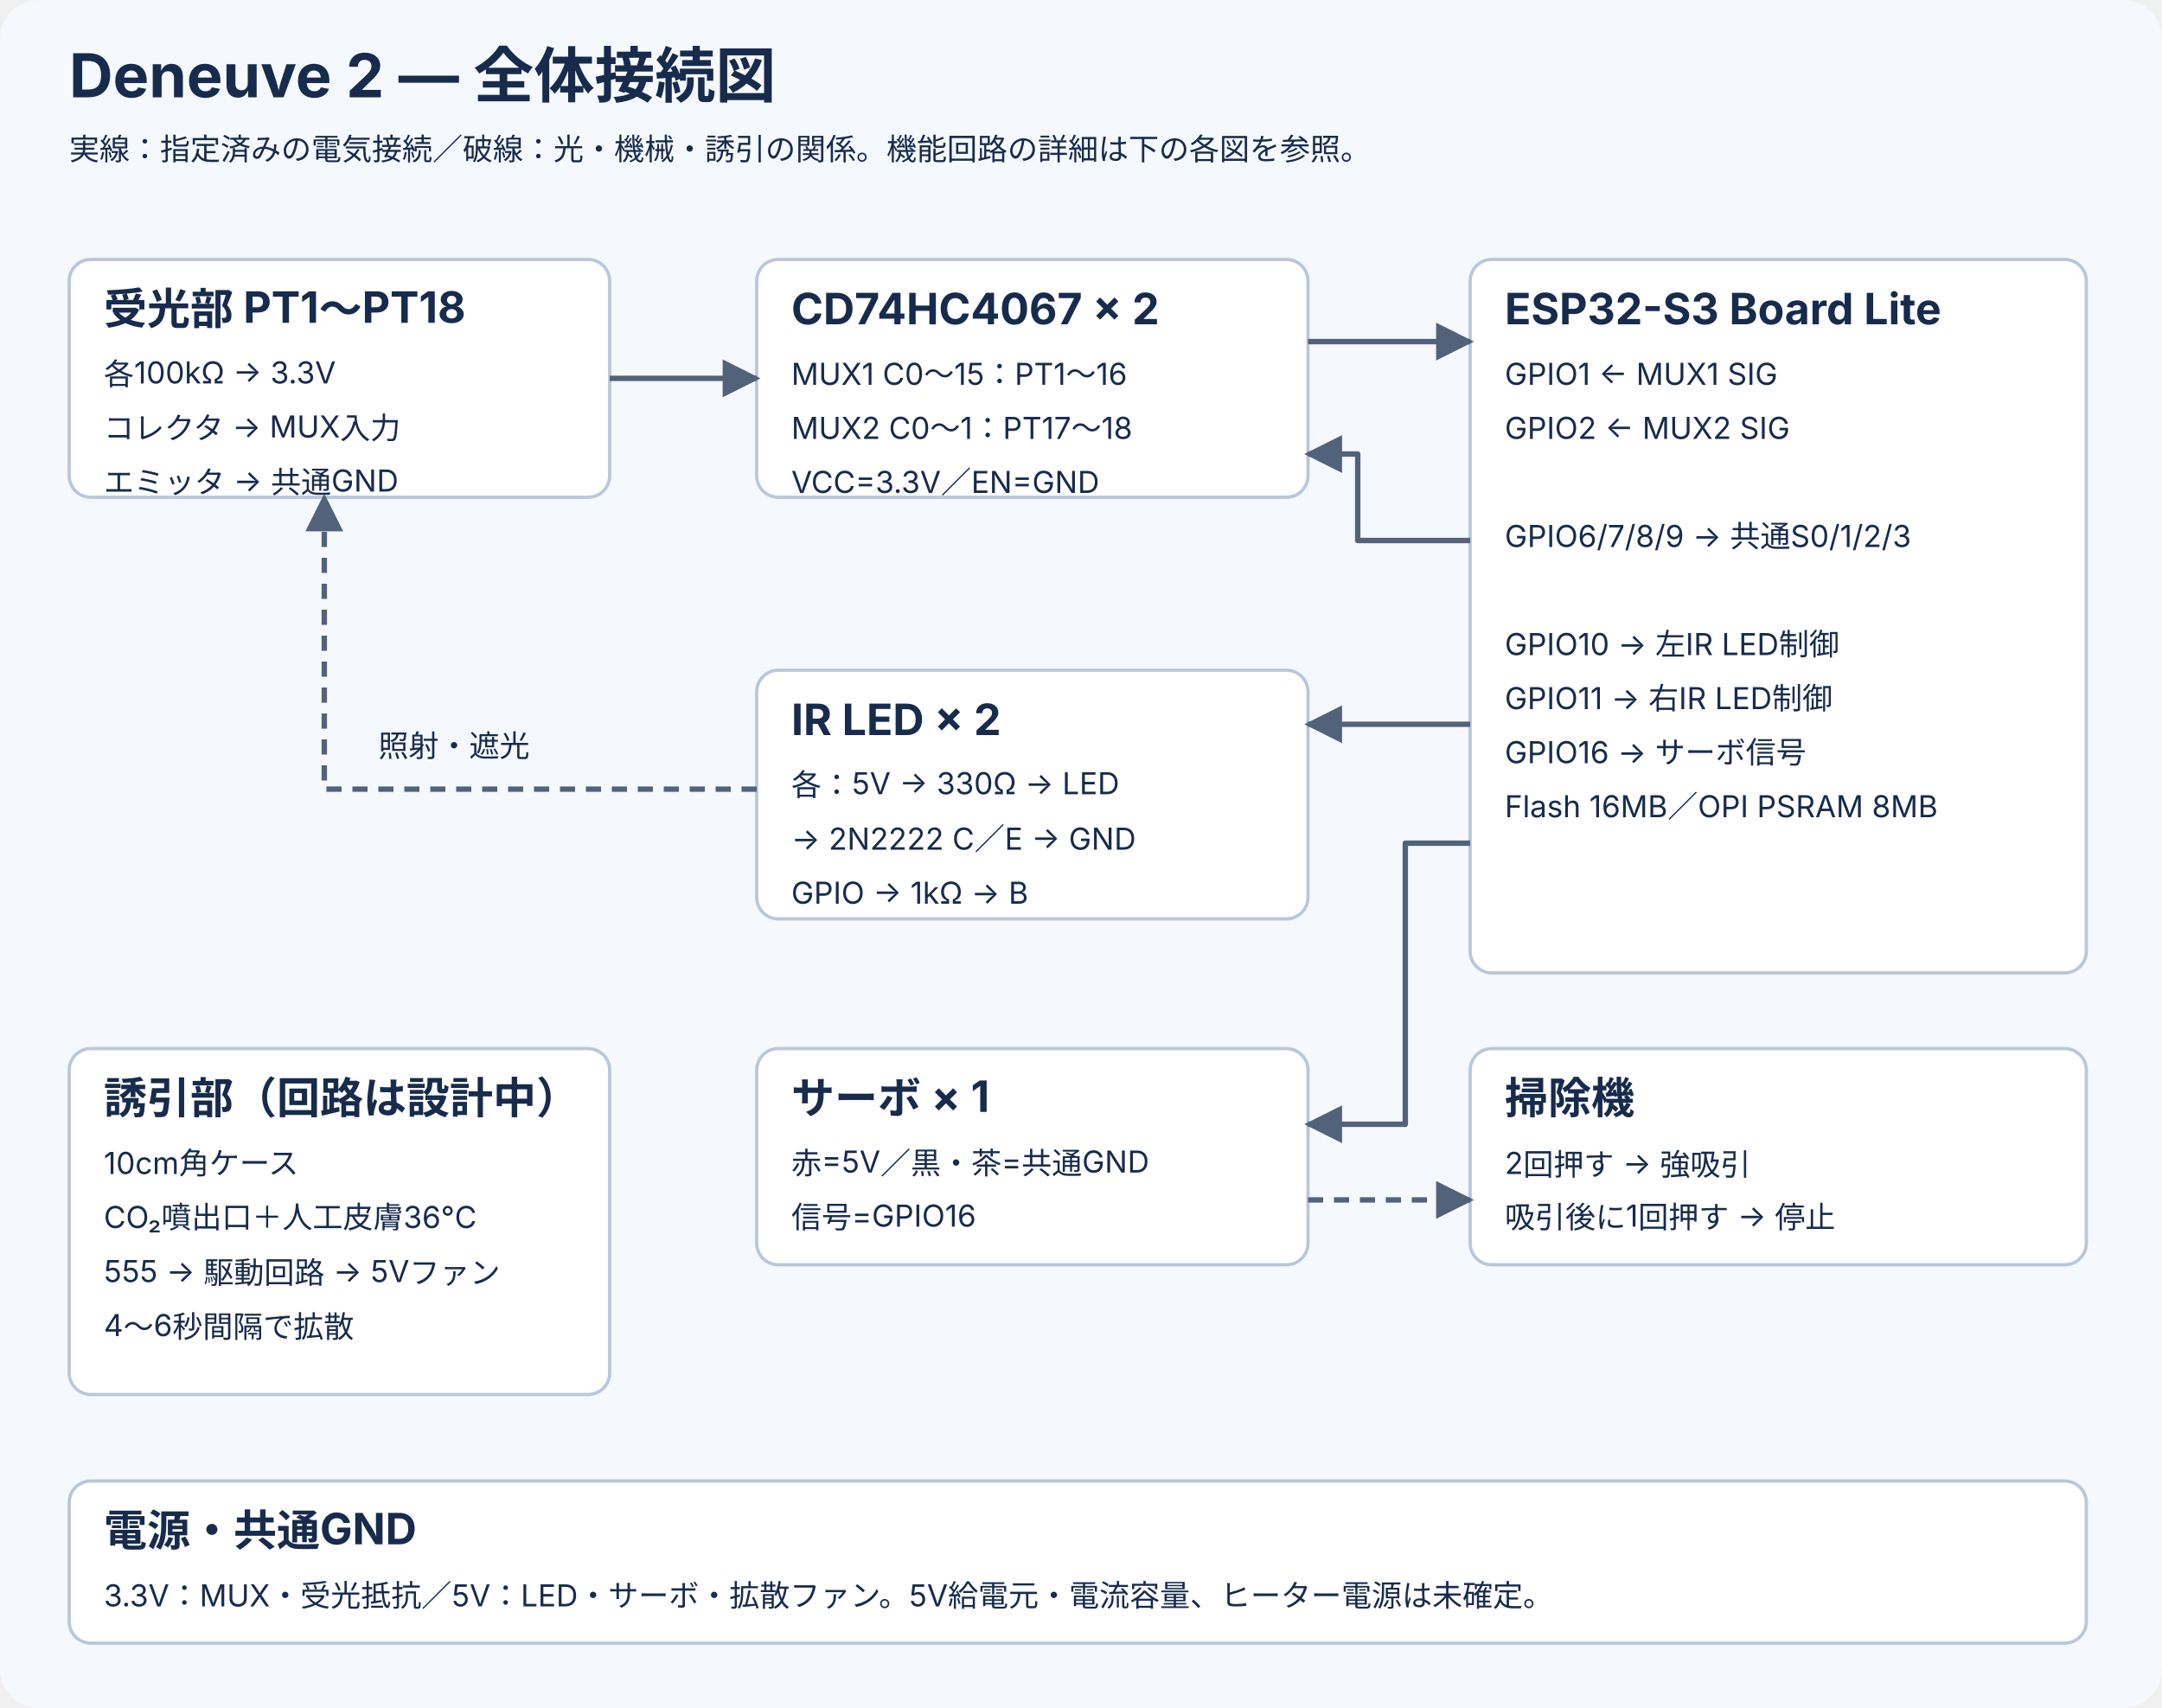
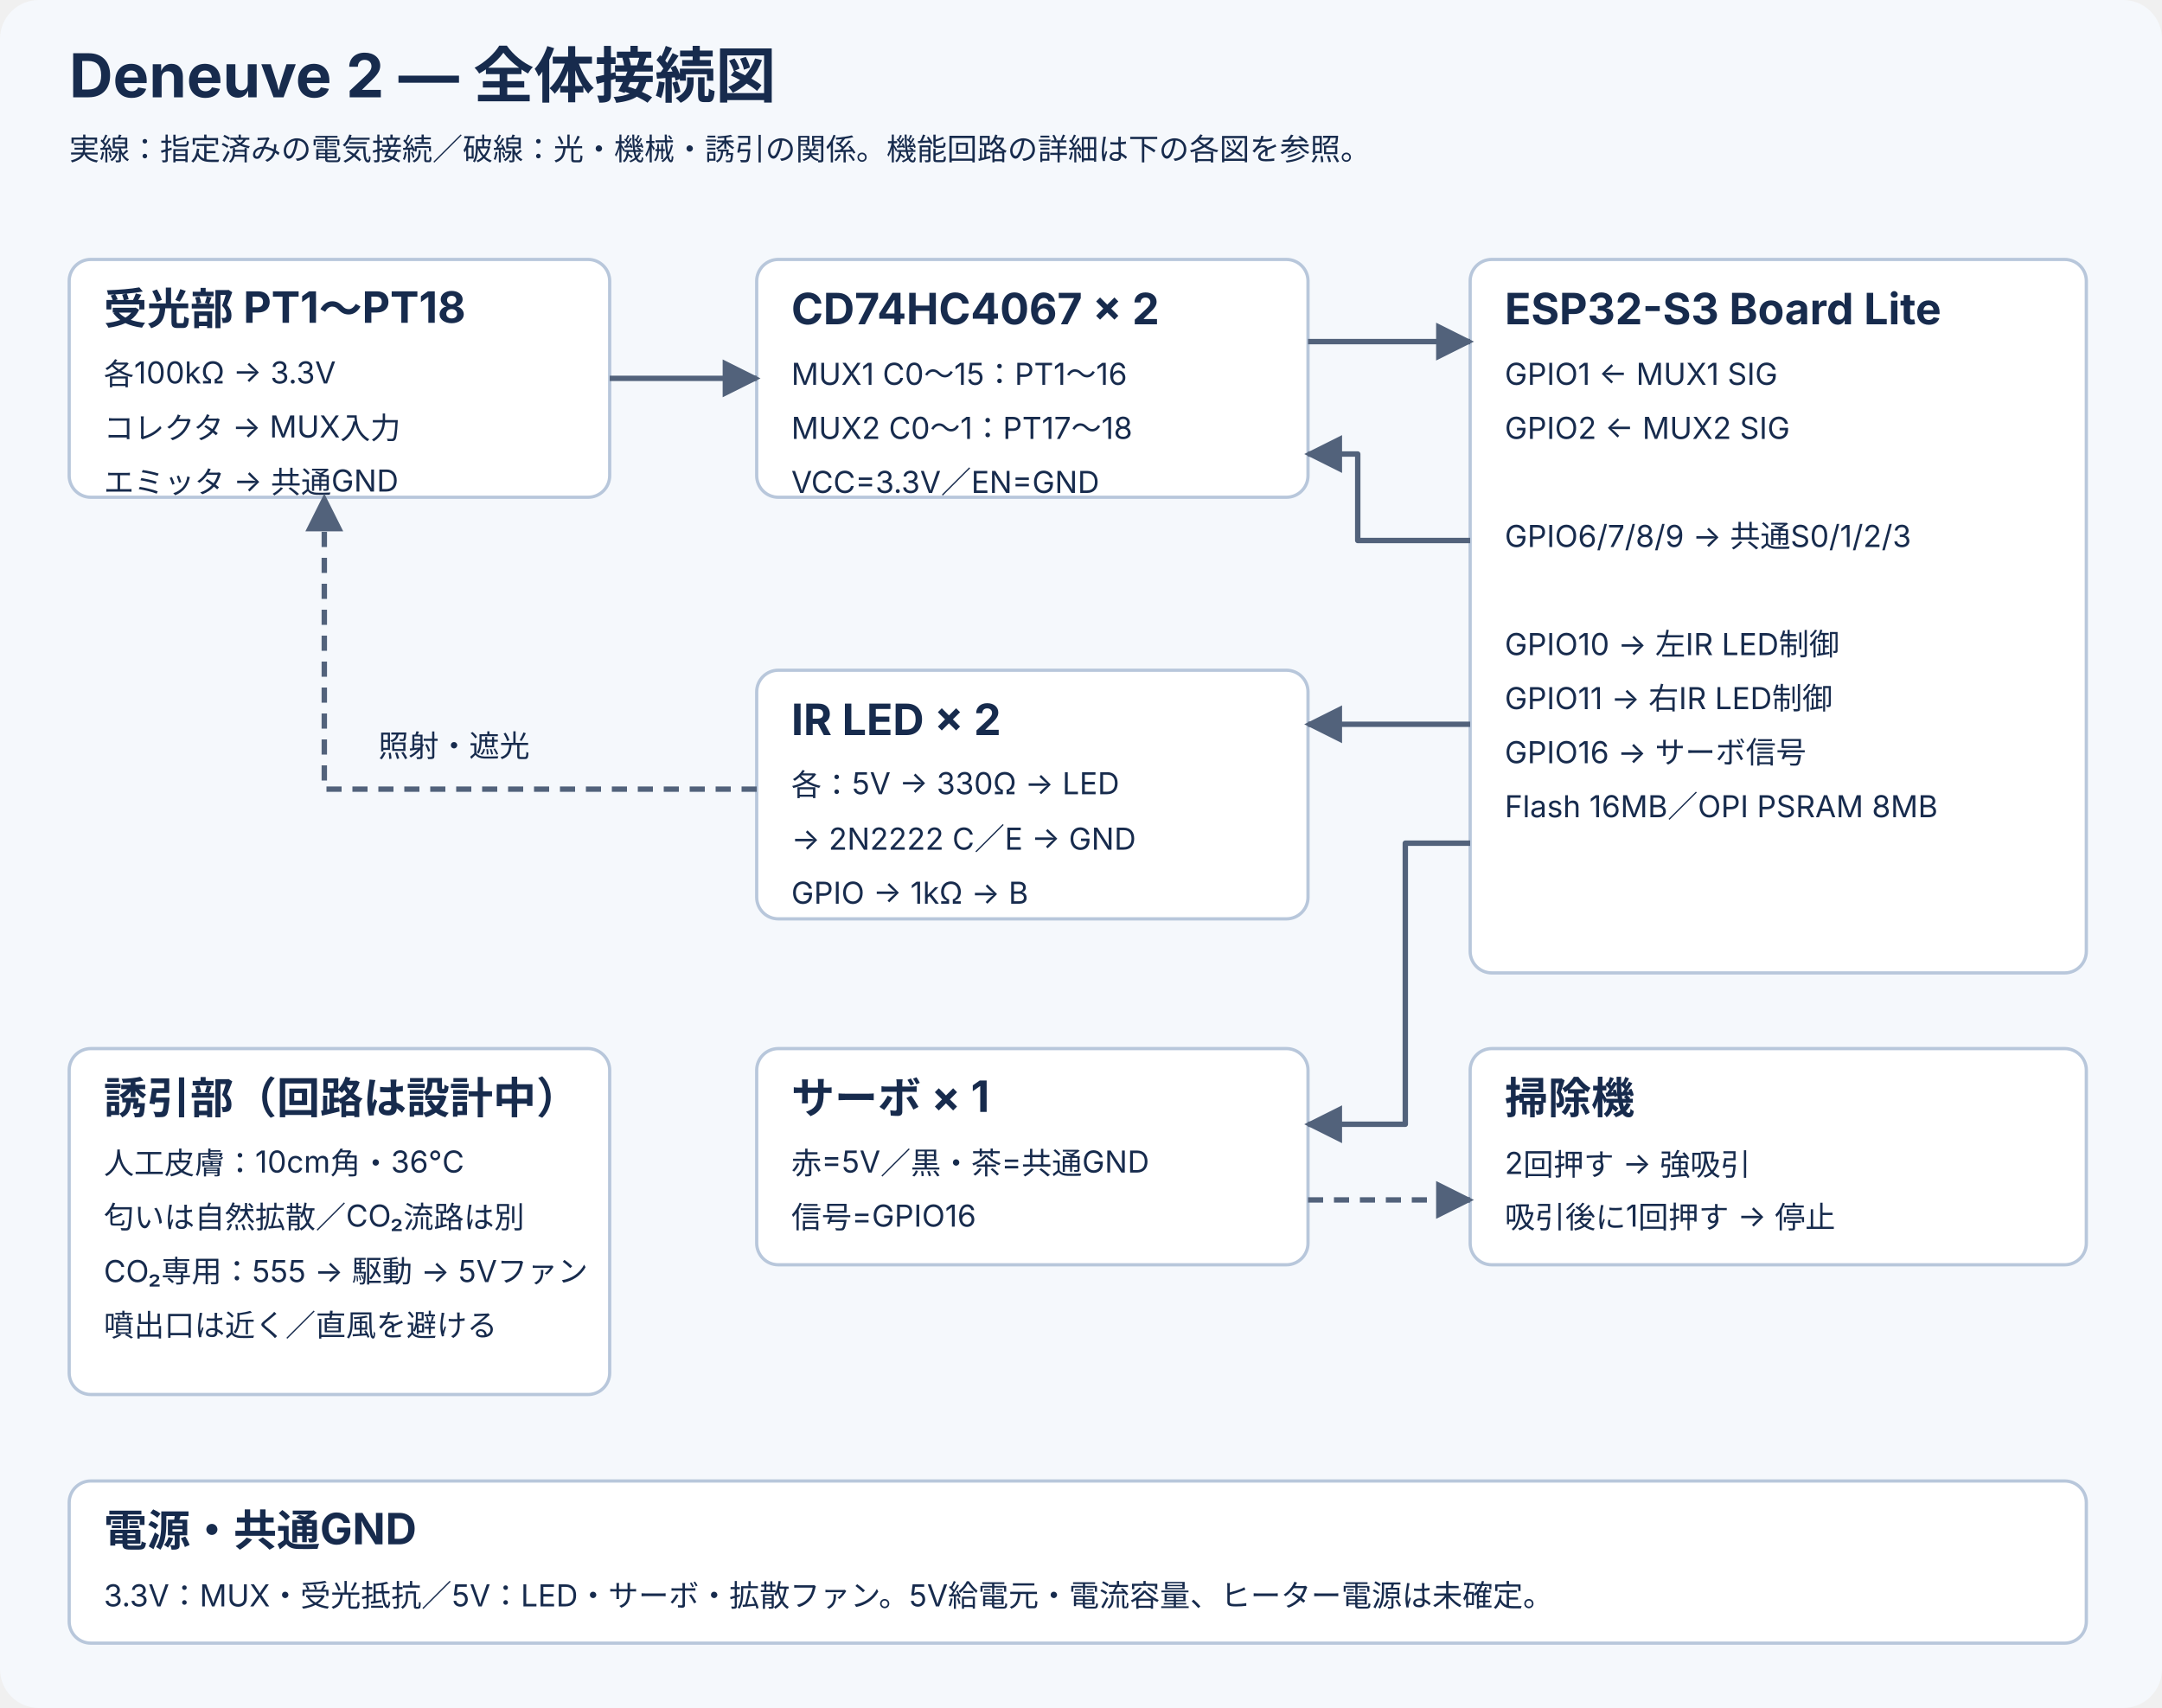
<svg xmlns="http://www.w3.org/2000/svg" viewBox="0 0 1000 790" role="img" aria-labelledby="title desc">
  <defs>
    <marker id="arrow" viewBox="0 0 10 10" refX="9" refY="5" markerWidth="7" markerHeight="7" orient="auto-start-reverse">
      <path d="M0 0L10 5L0 10z" fill="#52627b" />
    </marker>
  </defs>
  <style>text{font-family:system-ui,-apple-system,"Noto Sans JP",sans-serif;fill:#172b4d;font-size:17px}.small{font-size:14px}.label{font-size:20px;font-weight:700}.title{font-size:28px;font-weight:750}.muted{fill:#52627b} .wire{fill:none;stroke:#52627b;stroke-width:2.5;stroke-linejoin:round}</style>
  <rect width="1000" height="790" rx="18" fill="#f5f8fc" />
  <text x="32" y="45" class="title" text-anchor="start">Deneuve 2 — 全体接続図</text>
  <text x="32" y="74" class="small" text-anchor="start">実線：指定済みの電気接続／破線：光・機械・誘引の関係。機能回路の詳細は下の各図を参照。</text>
  <rect x="32" y="120" width="250" height="110" rx="10" fill="#ffffff" stroke="#b8c7db" stroke-width="1.5" />
  <text x="48" y="150" class="label" text-anchor="start">受光部 PT1〜PT18</text>
  <text x="48" y="178" class="small" text-anchor="start">各100kΩ → 3.3V</text>
  <text x="48" y="203" class="small" text-anchor="start">コレクタ → MUX入力</text>
  <text x="48" y="228" class="small" text-anchor="start">エミッタ → 共通GND</text>
  <rect x="350" y="120" width="255" height="110" rx="10" fill="#ffffff" stroke="#b8c7db" stroke-width="1.5" />
  <text x="366" y="150" class="label" text-anchor="start">CD74HC4067 × 2</text>
  <text x="366" y="178" class="small" text-anchor="start">MUX1 C0〜15：PT1〜16</text>
  <text x="366" y="203" class="small" text-anchor="start">MUX2 C0〜1：PT17〜18</text>
  <text x="366" y="228" class="small" text-anchor="start">VCC=3.3V／EN=GND</text>
  <polyline points="282,175 350,175" class="wire" style="stroke:#52627b" marker-end="url(#arrow)" />
  <rect x="680" y="120" width="285" height="330" rx="10" fill="#ffffff" stroke="#b8c7db" stroke-width="1.5" />
  <text x="696" y="150" class="label" text-anchor="start">ESP32-S3 Board Lite</text>
  <text x="696" y="178" class="small" text-anchor="start">GPIO1 ← MUX1 SIG</text>
  <text x="696" y="203" class="small" text-anchor="start">GPIO2 ← MUX2 SIG</text>
  <text x="696" y="228" class="small" text-anchor="start" />
  <text x="696" y="253" class="small" text-anchor="start">GPIO6/7/8/9 → 共通S0/1/2/3</text>
  <text x="696" y="278" class="small" text-anchor="start" />
  <text x="696" y="303" class="small" text-anchor="start">GPIO10 → 左IR LED制御</text>
  <text x="696" y="328" class="small" text-anchor="start">GPIO11 → 右IR LED制御</text>
  <text x="696" y="353" class="small" text-anchor="start">GPIO16 → サーボ信号</text>
  <text x="696" y="378" class="small" text-anchor="start">Flash 16MB／OPI PSRAM 8MB</text>
  <polyline points="605,158 680,158" class="wire" style="stroke:#52627b" marker-end="url(#arrow)" />
  <polyline points="680,250 628,250 628,210 605,210" class="wire" style="stroke:#52627b" marker-end="url(#arrow)" />
  <rect x="350" y="310" width="255" height="115" rx="10" fill="#ffffff" stroke="#b8c7db" stroke-width="1.5" />
  <text x="366" y="340" class="label" text-anchor="start">IR LED × 2</text>
  <text x="366" y="368" class="small" text-anchor="start">各：5V → 330Ω → LED</text>
  <text x="366" y="393" class="small" text-anchor="start">→ 2N2222 C／E → GND</text>
  <text x="366" y="418" class="small" text-anchor="start">GPIO → 1kΩ → B</text>
  <polyline points="680,335 605,335" class="wire" style="stroke:#52627b" marker-end="url(#arrow)" />
  <polyline points="350,365 150,365 150,230" class="wire" style="stroke:#52627b" marker-end="url(#arrow)" stroke-dasharray="7 5" />
  <text x="175" y="350" class="small" text-anchor="start">照射・遮光</text>
  <rect x="350" y="485" width="255" height="100" rx="10" fill="#ffffff" stroke="#b8c7db" stroke-width="1.5" />
  <text x="366" y="515" class="label" text-anchor="start">サーボ × 1</text>
  <text x="366" y="543" class="small" text-anchor="start">赤=5V／黒・茶=共通GND</text>
  <text x="366" y="568" class="small" text-anchor="start">信号=GPIO16</text>
  <polyline points="680,390 650,390 650,520 605,520" class="wire" style="stroke:#52627b" marker-end="url(#arrow)" />
  <rect x="680" y="485" width="285" height="100" rx="10" fill="#ffffff" stroke="#b8c7db" stroke-width="1.5" />
  <text x="696" y="515" class="label" text-anchor="start">掃除機</text>
  <text x="696" y="543" class="small" text-anchor="start">2回押す → 強吸引</text>
  <text x="696" y="568" class="small" text-anchor="start">吸引後に1回押す → 停止</text>
  <polyline points="605,555 680,555" class="wire" style="stroke:#52627b" marker-end="url(#arrow)" stroke-dasharray="7 5" />
  <rect x="32" y="485" width="250" height="160" rx="10" fill="#ffffff" stroke="#b8c7db" stroke-width="1.5" />
  <text x="48" y="515" class="label" text-anchor="start">誘引部（回路は設計中）</text>
-   <text x="48" y="543" class="small" text-anchor="start">10cm角ケース</text>
-   <text x="48" y="568" class="small" text-anchor="start">CO₂噴出口＋人工皮膚36°C</text>
-   <text x="48" y="593" class="small" text-anchor="start">555 → 駆動回路 → 5Vファン</text>
-   <text x="48" y="618" class="small" text-anchor="start">4〜6秒間隔で拡散</text>
+   <text x="48" y="543" class="small" text-anchor="start">人工皮膚：10cm角・36°C</text>
+   <text x="48" y="568" class="small" text-anchor="start">匂いは自然拡散／CO₂流路は別</text>
+   <text x="48" y="593" class="small" text-anchor="start">CO₂専用：555 → 駆動 → 5Vファン</text>
+   <text x="48" y="618" class="small" text-anchor="start">噴出口は近く／直風を避ける</text>
  <rect x="32" y="685" width="933" height="75" rx="10" fill="#ffffff" stroke="#b8c7db" stroke-width="1.5" />
  <text x="48" y="715" class="label" text-anchor="start">電源・共通GND</text>
  <text x="48" y="743" class="small" text-anchor="start">3.3V：MUX・受光抵抗／5V：LED・サーボ・拡散ファン。5V給電元・電流容量、ヒーター電源は未確定。</text>
</svg>
